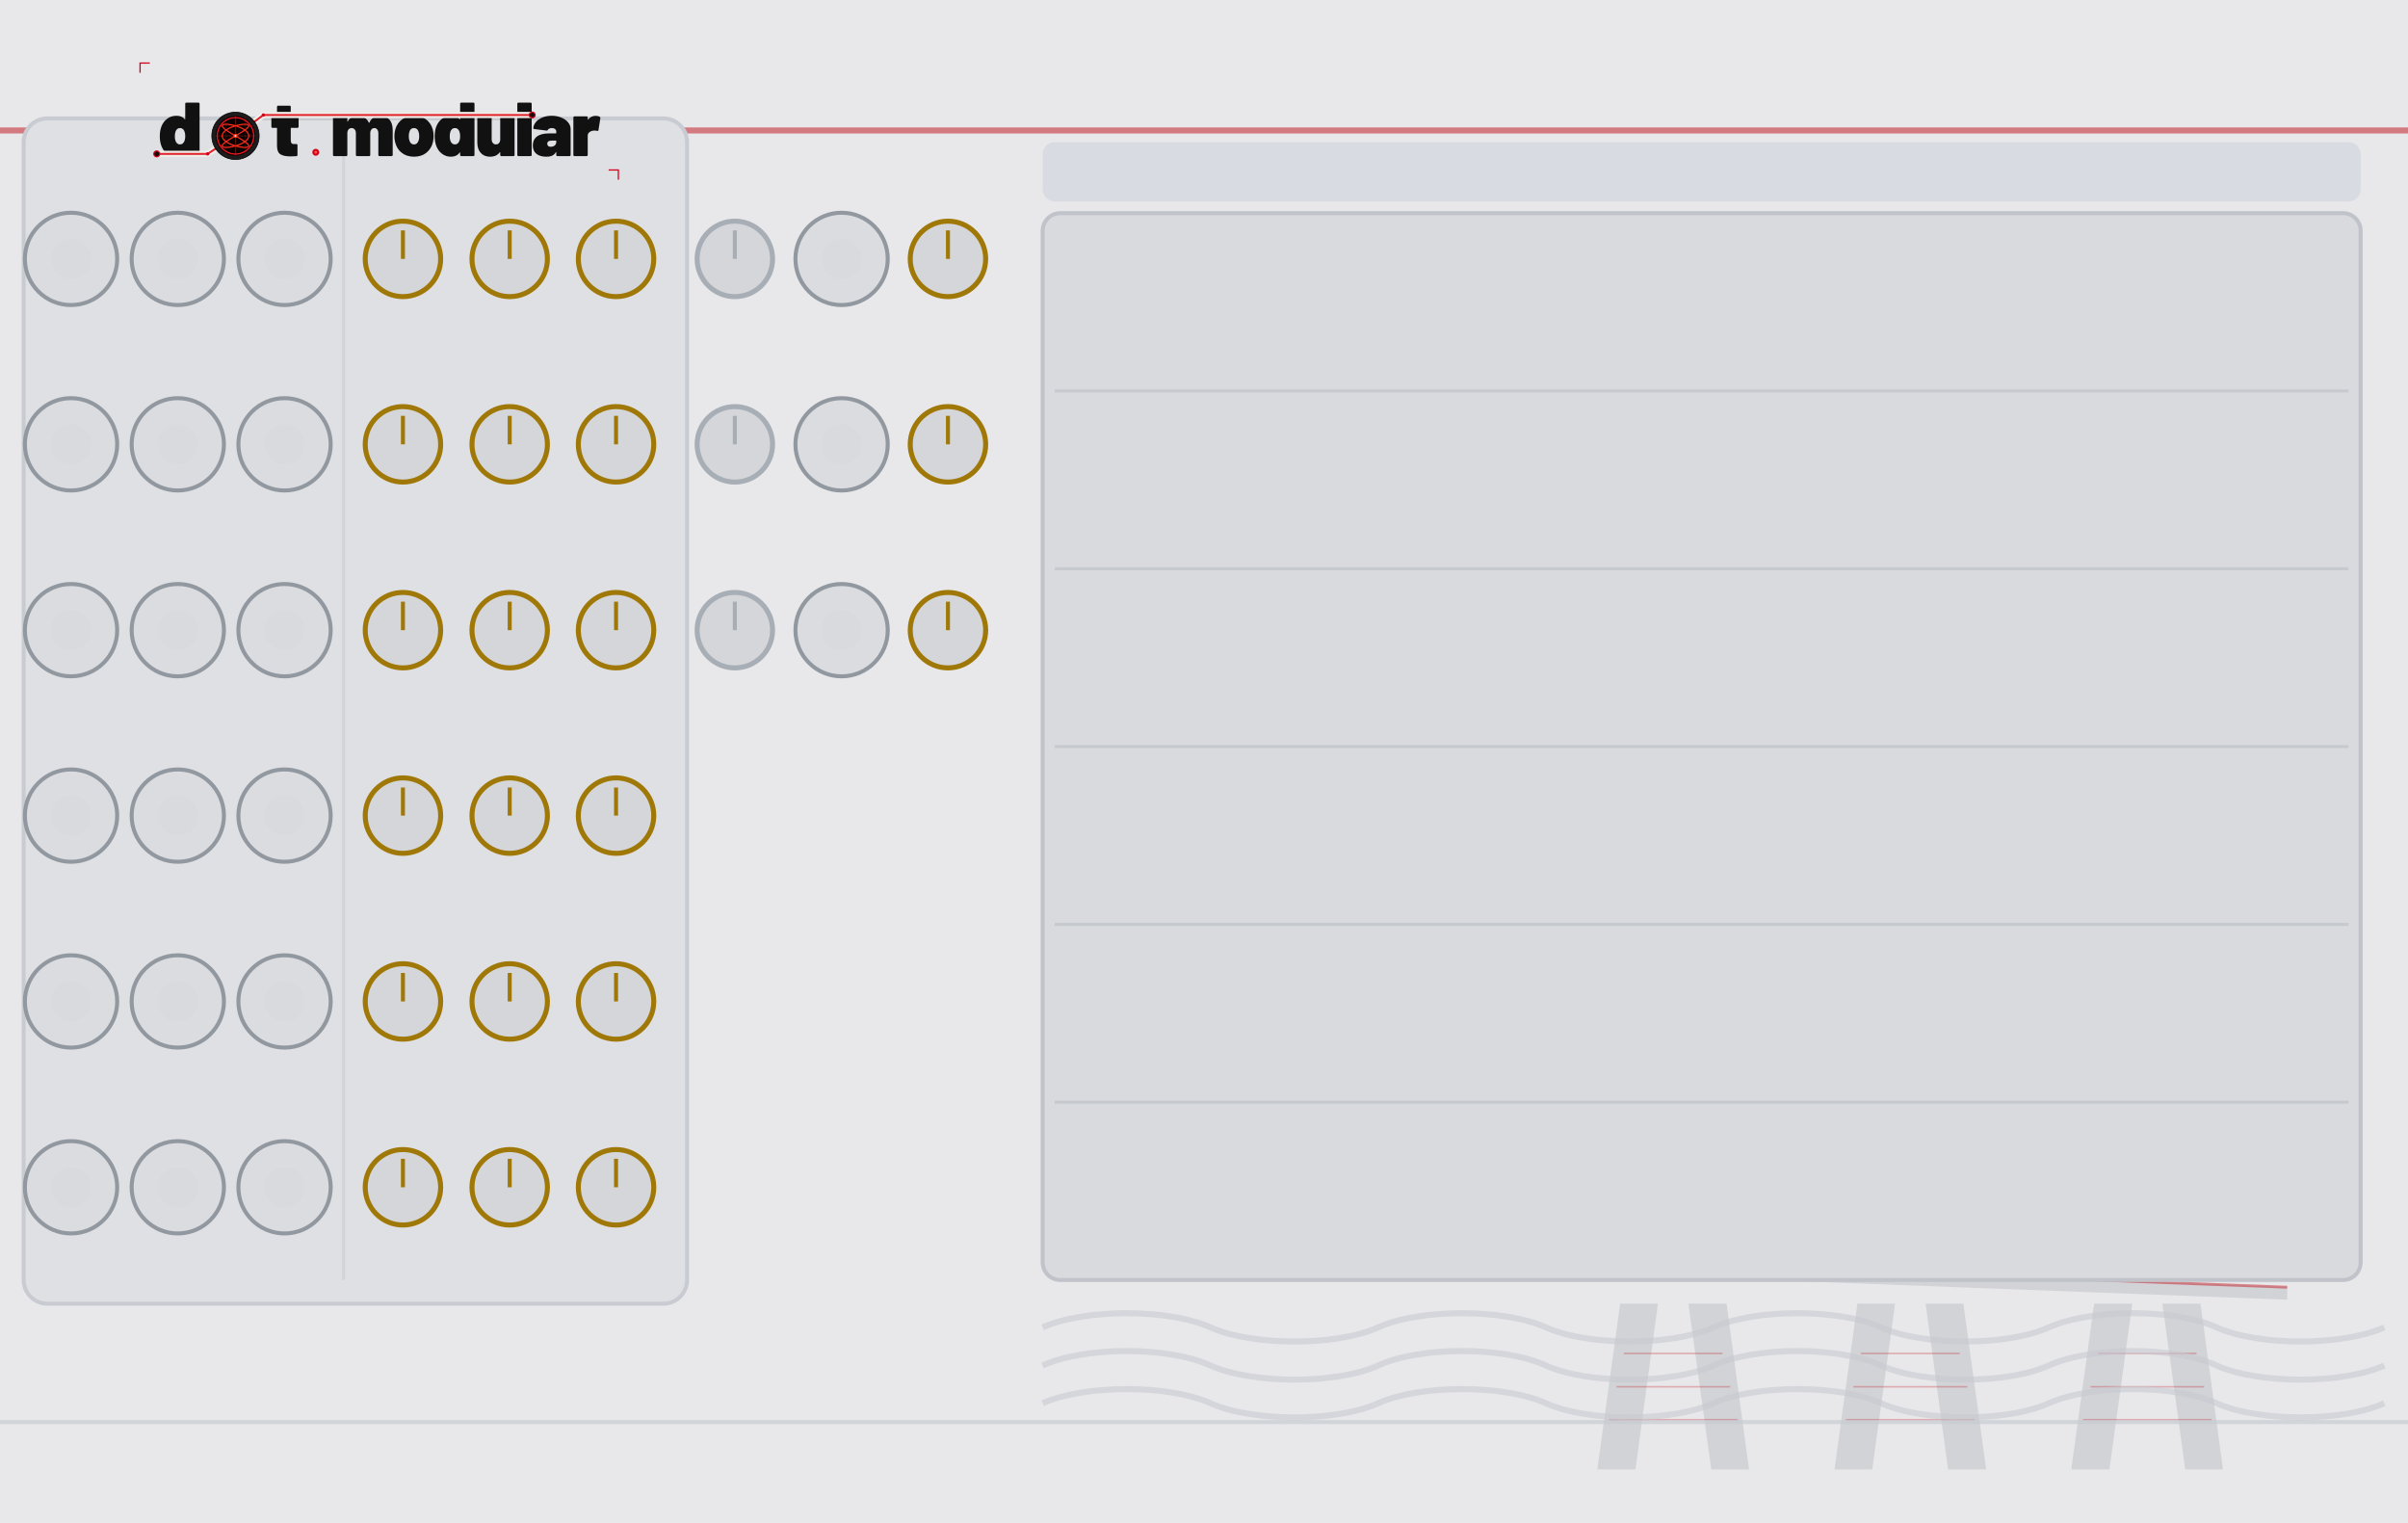
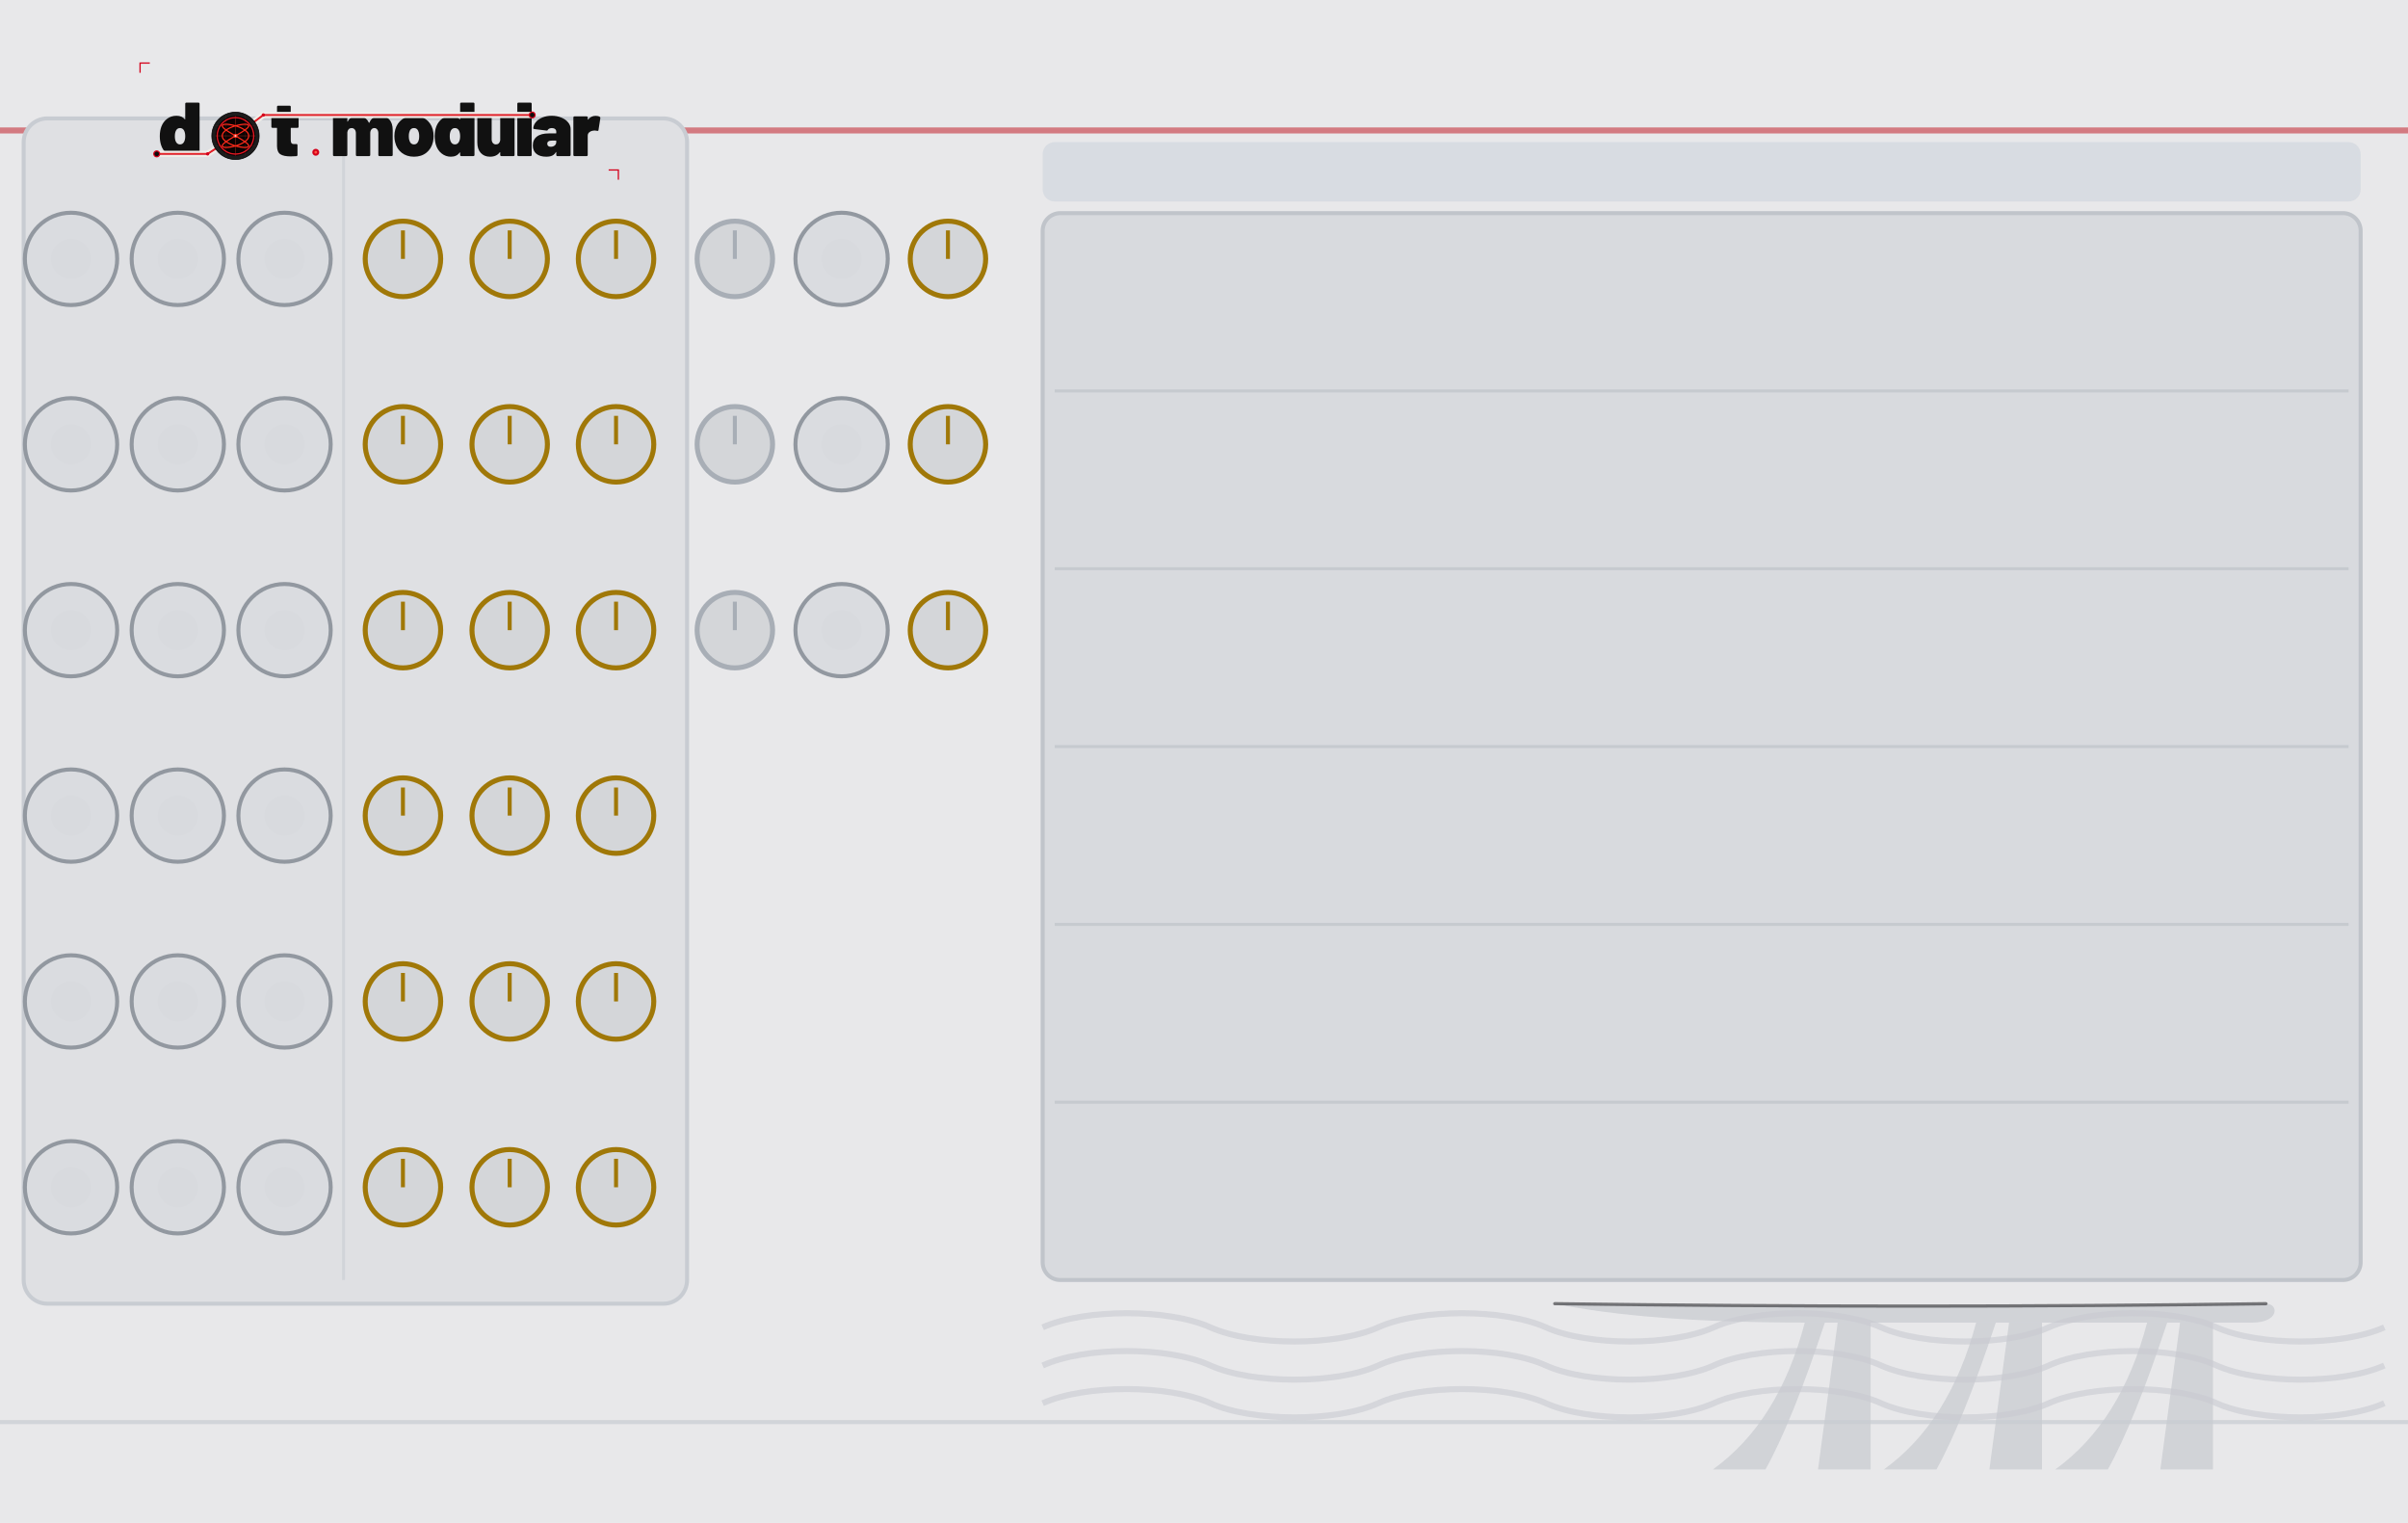
<svg xmlns="http://www.w3.org/2000/svg" width="600.0" height="379.43" viewBox="0 0 600.0 379.43">
  <g>
    <rect width="600.0" height="379.43" fill="#e8e8ea" />
-     <polygon points="403.7,324.8 413.1,324.8 407.5,366.1 398.0,366.1" fill="#cdcfd4" fill-opacity="0.85" />
-     <polygon points="420.7,324.8 430.2,324.8 435.8,366.1 426.4,366.1" fill="#cdcfd4" fill-opacity="0.85" />
-     <line x1="404.6" y1="337.2" x2="429.2" y2="337.2" stroke="#c0202a" stroke-width="0.4" stroke-opacity="0.297" />
-     <line x1="402.8" y1="345.5" x2="431.1" y2="345.5" stroke="#c0202a" stroke-width="0.4" stroke-opacity="0.297" />
-     <line x1="400.9" y1="353.7" x2="433.0" y2="353.7" stroke="#c0202a" stroke-width="0.4" stroke-opacity="0.297" />
-     <polygon points="462.8,324.8 472.2,324.8 466.5,366.1 457.1,366.1" fill="#cdcfd4" fill-opacity="0.85" />
-     <polygon points="479.8,324.8 489.2,324.8 494.9,366.1 485.4,366.1" fill="#cdcfd4" fill-opacity="0.85" />
-     <line x1="463.7" y1="337.2" x2="488.3" y2="337.2" stroke="#c0202a" stroke-width="0.4" stroke-opacity="0.297" />
-     <line x1="461.8" y1="345.5" x2="490.2" y2="345.5" stroke="#c0202a" stroke-width="0.4" stroke-opacity="0.297" />
-     <line x1="459.9" y1="353.7" x2="492.0" y2="353.7" stroke="#c0202a" stroke-width="0.4" stroke-opacity="0.297" />
-     <polygon points="521.8,324.8 531.3,324.8 525.6,366.1 516.1,366.1" fill="#cdcfd4" fill-opacity="0.85" />
-     <polygon points="538.8,324.8 548.3,324.8 553.9,366.1 544.5,366.1" fill="#cdcfd4" fill-opacity="0.85" />
-     <line x1="522.8" y1="337.2" x2="547.3" y2="337.2" stroke="#c0202a" stroke-width="0.4" stroke-opacity="0.297" />
-     <line x1="520.9" y1="345.5" x2="549.2" y2="345.5" stroke="#c0202a" stroke-width="0.4" stroke-opacity="0.297" />
-     <line x1="519.0" y1="353.7" x2="551.1" y2="353.7" stroke="#c0202a" stroke-width="0.4" stroke-opacity="0.297" />
-     <polygon points="382.1,313.6 569.9,320.7 569.9,323.8 382.1,316.7" fill="#cdcfd4" fill-opacity="0.85" />
-     <line x1="382.1" y1="313.6 " x2="569.9" y2="320.7" stroke="#c0202a" stroke-width="0.7" stroke-opacity="0.510" />
+     <path d="M 426.8 366.1 Q 443.2 354.3 449.7 329.5 L 454.7 329.5 Q 446.5 354.3 439.9 366.1 Z" fill="#cdcfd4" fill-opacity="0.85" />
+     <path d="M 469.4 366.1 Q 485.8 354.3 492.4 329.5 L 497.3 329.5 Q 489.1 354.3 482.5 366.1 Z" fill="#cdcfd4" fill-opacity="0.85" />
+     <path d="M 512.1 366.1 Q 528.5 354.3 535.0 329.5 L 540.0 329.5 Q 531.8 354.3 525.2 366.1 Z" fill="#cdcfd4" fill-opacity="0.85" />
+     <polygon points="453.0,366.1 457.9,329.5 466.1,329.5 466.1,366.1" fill="#cdcfd4" fill-opacity="0.85" />
+     <polygon points="495.7,366.1 500.6,329.5 508.8,329.5 508.8,366.1" fill="#cdcfd4" fill-opacity="0.85" />
+     <polygon points="538.3,366.1 543.2,329.5 551.4,329.5 551.4,366.1" fill="#cdcfd4" fill-opacity="0.85" />
+     <path d="M 387.4 324.8 Q 477.6 326.0 564.6 324.8 C 567.9 324.8 567.9 329.5 561.3 329.5 L 449.7 329.5 Q 410.4 329.5 387.4 324.8 Z" fill="#cdcfd4" fill-opacity="0.85" />
+     <path d="M 387.4 324.8 Q 477.6 326.0 564.6 324.8" fill="none" stroke="#2a2a2e" stroke-width="0.8" stroke-opacity="0.595" stroke-linecap="round" />
    <path d="M 259.8 330.7 C 270.3 326.0 291.2 326.0 301.6 330.7 C 312.1 335.4 333.0 335.4 343.4 330.7 C 353.8 326.0 374.7 326.0 385.2 330.7 C 395.6 335.4 416.5 335.4 427.0 330.7 C 437.4 326.0 458.3 326.0 468.7 330.7 C 479.2 335.4 500.1 335.4 510.5 330.7 C 521.0 326.0 541.9 326.0 552.3 330.7 C 562.8 335.4 583.6 335.4 594.1 330.7 " fill="none" stroke="#c8cad0" stroke-width="1.5" stroke-opacity="0.6" />
    <path d="M 259.8 340.2 C 270.3 335.4 291.2 335.4 301.6 340.2 C 312.1 344.9 333.0 344.9 343.4 340.2 C 353.8 335.4 374.7 335.4 385.2 340.2 C 395.6 344.9 416.5 344.9 427.0 340.2 C 437.4 335.4 458.3 335.4 468.7 340.2 C 479.2 344.9 500.1 344.9 510.5 340.2 C 521.0 335.4 541.9 335.4 552.3 340.2 C 562.8 344.9 583.6 344.9 594.1 340.2 " fill="none" stroke="#c8cad0" stroke-width="1.5" stroke-opacity="0.6" />
    <path d="M 259.8 349.6 C 270.3 344.9 291.2 344.9 301.6 349.6 C 312.1 354.3 333.0 354.3 343.4 349.6 C 353.8 344.9 374.7 344.9 385.2 349.6 C 395.6 354.3 416.5 354.3 427.0 349.6 C 437.4 344.9 458.3 344.9 468.7 349.6 C 479.2 354.3 500.1 354.3 510.5 349.6 C 521.0 344.9 541.9 344.9 552.3 349.6 C 562.8 354.3 583.6 354.3 594.1 349.6 " fill="none" stroke="#c8cad0" stroke-width="1.5" stroke-opacity="0.6" />
    <line x1="0" y1="32.5" x2="600.0" y2="32.5" stroke="#c0202a" stroke-width="1.5" stroke-opacity="0.55" />
    <line x1="0" y1="354.3" x2="600.0" y2="354.3" stroke="#c8ccd2" stroke-width="1" stroke-opacity="0.7" />
    <rect x="5.9" y="29.5" width="165.3" height="295.3" rx="5.9" fill="#dfe0e3" stroke="#c8ccd2" stroke-width="1" />
    <line x1="85.6" y1="35.4" x2="85.6" y2="318.9" stroke="#c8ccd2" stroke-width="0.75" stroke-opacity="0.6" />
    <rect x="259.8" y="35.4" width="328.4" height="14.8" rx="3.0" fill="#cdd4dc" fill-opacity="0.6" />
    <rect x="259.8" y="53.1" width="328.4" height="265.8" rx="4.4" fill="#d8dade" stroke="#c0c4ca" stroke-width="1" />
    <line x1="262.8" y1="97.4" x2="585.2" y2="97.4" stroke="#c0c4ca" stroke-width="0.75" stroke-opacity="0.7" />
    <line x1="262.8" y1="141.7" x2="585.2" y2="141.7" stroke="#c0c4ca" stroke-width="0.75" stroke-opacity="0.7" />
    <line x1="262.8" y1="186.0" x2="585.2" y2="186.0" stroke="#c0c4ca" stroke-width="0.75" stroke-opacity="0.7" />
    <line x1="262.8" y1="230.3" x2="585.2" y2="230.3" stroke="#c0c4ca" stroke-width="0.75" stroke-opacity="0.7" />
    <line x1="262.8" y1="274.6" x2="585.2" y2="274.6" stroke="#c0c4ca" stroke-width="0.75" stroke-opacity="0.7" />
  </g>
  <g>
    <g transform="translate(32.48,13.29) scale(0.17297)">
      <g transform="translate(40.00,148.00) scale(0.11,-0.11)">
        <path d="M370 700H528Q535 700 539.0 696.0Q543 692 543 685V15Q543 8 539.0 4.0Q535 0 528 0H370Q363 0 359.0 4.0Q355 8 355 15V45Q355 48 353.0 49.0Q351 50 349 47Q312 -8 233 -8Q166 -8 112.5 34.5Q59 77 37 150Q22 200 22 262Q22 334 44 390Q68 451 119.0 489.5Q170 528 241 528Q314 528 349 482Q351 480 353.0 480.5Q355 481 355 484V685Q355 692 359.0 696.0Q363 700 370 700ZM355 259Q355 307 339 336Q321 367 287 367Q251 367 234 334Q219 306 219 259Q219 214 234 186Q252 153 287 153Q322 153 340 187Q355 216 355 259Z" fill="#111111" />
      </g>
      <g transform="translate(201.37,148.00) scale(0.11,-0.11)">
        <path d="M358 370H275Q270 370 270 365V208Q270 158 306 158H343Q350 158 354.0 154.0Q358 150 358 143V15Q358 1 343 -1Q304 -4 268 -4Q177 -4 134.0 24.0Q91 52 90 130V365Q90 370 85 370H31Q24 370 20.0 374.0Q16 378 16 385V505Q16 512 20.0 516.0Q24 520 31 520H85Q90 520 90 525V645Q90 652 94.0 656.0Q98 660 105 660H255Q262 660 266.0 656.0Q270 652 270 645V525Q270 520 275 520H358Q365 520 369.0 516.0Q373 512 373 505V385Q373 378 369.0 374.0Q365 370 358 370Z" fill="#111111" />
      </g>
      <g transform="translate(288.27,148.00) scale(0.11,-0.11)">
        <path d="M815 341V15Q815 8 811.0 4.0Q807 0 800 0H642Q635 0 631.0 4.0Q627 8 627 15V300Q627 330 612.5 348.5Q598 367 575 367Q551 367 536.0 348.5Q521 330 521 300V15Q521 8 517.0 4.0Q513 0 506 0H348Q341 0 337.0 4.0Q333 8 333 15V300Q333 330 317.5 348.5Q302 367 277 367Q255 367 240.5 353.5Q226 340 222 317Q221 315 221 311V15Q221 8 217.0 4.0Q213 0 206 0H48Q41 0 37.0 4.0Q33 8 33 15V505Q33 512 37.0 516.0Q41 520 48 520H206Q213 520 217.0 516.0Q221 512 221 505V455Q221 451 223.0 451.0Q225 451 227 454Q265 528 355 528Q406 528 444.5 504.5Q483 481 503 437Q506 432 509 438Q529 483 564.5 505.5Q600 528 648 528Q727 528 771.0 479.0Q815 430 815 341Z" fill="#111111" />
      </g>
      <g transform="translate(377.92,148.00) scale(0.11,-0.11)">
        <path d="M32 181Q22 217 22 261Q22 310 34 350Q58 433 122.5 480.5Q187 528 280 528Q373 528 436.5 480.5Q500 433 524 352Q536 310 536 263Q536 225 528 187Q507 97 441.5 44.5Q376 -8 279 -8Q184 -8 118.5 43.0Q53 94 32 181ZM343 217Q347 236 347 262Q347 285 342 308Q327 367 279 367Q229 367 216 308Q211 291 211 262Q211 236 215 217Q230 153 279 153Q305 153 321.0 170.5Q337 188 343 217Z" fill="#111111" />
      </g>
      <g transform="translate(436.00,148.00) scale(0.11,-0.11)">
        <path d="M370 700H528Q535 700 539.0 696.0Q543 692 543 685V15Q543 8 539.0 4.0Q535 0 528 0H370Q363 0 359.0 4.0Q355 8 355 15V45Q355 48 353.0 49.0Q351 50 349 47Q312 -8 233 -8Q166 -8 112.5 34.5Q59 77 37 150Q22 200 22 262Q22 334 44 390Q68 451 119.0 489.5Q170 528 241 528Q314 528 349 482Q351 480 353.0 480.5Q355 481 355 484V685Q355 692 359.0 696.0Q363 700 370 700ZM355 259Q355 307 339 336Q321 367 287 367Q251 367 234 334Q219 306 219 259Q219 214 234 186Q252 153 287 153Q322 153 340 187Q355 216 355 259Z" fill="#111111" />
      </g>
      <g transform="translate(496.39,148.00) scale(0.11,-0.11)">
        <path d="M346 520H504Q511 520 515.0 516.0Q519 512 519 505V15Q519 8 515.0 4.0Q511 0 504 0H346Q339 0 335.0 4.0Q331 8 331 15V48Q331 51 329.0 52.0Q327 53 325 50Q284 -8 197 -8Q121 -8 76.0 41.5Q31 91 31 179V505Q31 512 35.0 516.0Q39 520 46 520H204Q211 520 215.0 516.0Q219 512 219 505V220Q219 190 234.5 171.5Q250 153 275 153Q297 153 311.5 166.5Q326 180 330 203Q331 205 331 209V505Q331 512 335.0 516.0Q339 520 346 520Z" fill="#111111" />
      </g>
      <g transform="translate(553.81,148.00) scale(0.11,-0.11)">
        <path d="M33 15V685Q33 692 37.0 696.0Q41 700 48 700H206Q213 700 217.0 696.0Q221 692 221 685V15Q221 8 217.0 4.0Q213 0 206 0H48Q41 0 37.0 4.0Q33 8 33 15Z" fill="#111111" />
      </g>
      <g transform="translate(578.45,148.00) scale(0.11,-0.11)">
        <path d="M507 355V15Q507 8 503.0 4.0Q499 0 492 0H334Q327 0 323.0 4.0Q319 8 319 15V50Q319 54 317.5 54.5Q316 55 314 52Q297 21 267.0 6.5Q237 -8 188 -8Q106 -8 59.0 29.5Q12 67 12 139Q12 215 65.5 256.0Q119 297 221 297H314Q319 297 319 302V320Q319 341 303.5 354.0Q288 367 262 367Q244 367 230.0 361.0Q216 355 210 345Q206 338 202.5 335.5Q199 333 193 334L32 354Q18 356 18 366Q22 411 54.0 448.0Q86 485 139.5 506.5Q193 528 259 528Q327 528 384.0 505.0Q441 482 474.0 442.0Q507 402 507 355ZM319 185V198Q319 203 314 203H264Q201 203 201 162Q201 144 212.5 133.0Q224 122 246 122Q278 122 298.5 139.0Q319 156 319 185Z" fill="#111111" />
      </g>
      <g transform="translate(634.55,148.00) scale(0.11,-0.11)">
        <path d="M379 514Q388 509 386 495L362 341Q361 333 356.5 331.0Q352 329 344 331Q326 335 312 335Q297 335 284 332Q258 327 239.5 310.5Q221 294 221 266V15Q221 8 217.0 4.0Q213 0 206 0H48Q41 0 37.0 4.0Q33 8 33 15V505Q33 512 37.0 516.0Q41 520 48 520H206Q213 520 217.0 516.0Q221 512 221 505V481Q221 478 223.0 477.0Q225 476 226 478Q264 527 325 527Q359 527 379 514Z" fill="#111111" />
      </g>
      <path d="M 38.0,144.8 L 111.3,144.8 L 151.4,118.8 L 191.6,88.8 L 578.9,88.8" fill="none" stroke="#f0ede8" stroke-width="9.0" stroke-linecap="round" stroke-linejoin="round" />
      <path d="M 38.0,144.8 L 111.3,144.8 L 151.4,118.8 L 191.6,88.8 L 578.9,88.8" fill="none" stroke="#d4001a" stroke-width="2.60" stroke-linecap="round" stroke-linejoin="round" />
      <path d="M 38.0,144.8 L 111.3,144.8 L 151.4,118.8 L 191.6,88.8 L 578.9,88.8" fill="none" stroke="#ff5533" stroke-width="0.88" stroke-linecap="round" stroke-linejoin="round" opacity="0.7" />
      <circle cx="38.0" cy="144.8" r="4.2" fill="#0d0d0d" stroke="#d4001a" stroke-width="1.76" />
      <circle cx="578.9" cy="88.8" r="4.2" fill="#0d0d0d" stroke="#d4001a" stroke-width="1.76" />
      <circle cx="111.3" cy="144.8" r="2.4" fill="#d4001a" />
      <circle cx="191.6" cy="88.8" r="2.4" fill="#d4001a" />
      <g transform="translate(151.430,118.850)">
        <circle r="34.100" fill="#1c1c1c" stroke="#000000" stroke-width="1.023" />
        <circle r="28.644" fill="#0a0202" />
        <g stroke="#a83020" stroke-width="0.682" opacity="0.9">
          <line x1="-28.644" y1="0" x2="28.644" y2="0" />
          <line x1="0" y1="-28.644" x2="0" y2="28.644" />
        </g>
        <g stroke="#7a2018" stroke-width="0.443" opacity="0.6">
          <line x1="-28.644" y1="-14.322" x2="28.644" y2="-14.322" />
          <line x1="-14.322" y1="-28.644" x2="-14.322" y2="28.644" />
          <line x1="-28.644" y1="14.322" x2="28.644" y2="14.322" />
          <line x1="14.322" y1="-28.644" x2="14.322" y2="28.644" />
        </g>
        <path d="M 19.10,0.00 L 19.01,1.05 L 18.76,2.09 L 18.34,3.13 L 17.76,4.16 L 17.01,5.16 L 16.12,6.15 L 15.09,7.11 L 13.92,8.05 L 12.63,8.95 L 11.22,9.82 L 9.72,10.65 L 8.13,11.44 L 6.47,12.18 L 4.75,12.87 L 2.99,13.52 L 1.20,14.11 L -0.60,14.64 L -2.39,15.12 L -4.17,15.54 L -5.90,15.89 L -7.58,16.18 L -9.20,16.41 L -10.73,16.58 L -12.17,16.68 L -13.50,16.71 L -14.71,16.68 L -15.79,16.58 L -16.73,16.41 L -17.53,16.18 L -18.16,15.89 L -18.64,15.54 L -18.95,15.12 L -19.09,14.64 L -19.06,14.11 L -18.86,13.52 L -18.50,12.87 L -17.97,12.18 L -17.28,11.44 L -16.44,10.65 L -15.45,9.82 L -14.32,8.95 L -13.07,8.05 L -11.70,7.11 L -10.23,6.15 L -8.67,5.16 L -7.03,4.16 L -5.33,3.13 L -3.58,2.09 L -1.80,1.05 L -0.00,0.00 L 1.80,-1.05 L 3.58,-2.09 L 5.33,-3.13 L 7.03,-4.16 L 8.67,-5.16 L 10.23,-6.15 L 11.70,-7.11 L 13.07,-8.05 L 14.32,-8.95 L 15.45,-9.82 L 16.44,-10.65 L 17.28,-11.44 L 17.97,-12.18 L 18.50,-12.87 L 18.86,-13.52 L 19.06,-14.11 L 19.09,-14.64 L 18.95,-15.12 L 18.64,-15.54 L 18.16,-15.89 L 17.53,-16.18 L 16.73,-16.41 L 15.79,-16.58 L 14.71,-16.68 L 13.50,-16.71 L 12.17,-16.68 L 10.73,-16.58 L 9.20,-16.41 L 7.58,-16.18 L 5.90,-15.89 L 4.17,-15.54 L 2.39,-15.12 L 0.60,-14.64 L -1.20,-14.11 L -2.99,-13.52 L -4.75,-12.87 L -6.47,-12.18 L -8.13,-11.44 L -9.72,-10.65 L -11.22,-9.82 L -12.63,-8.95 L -13.92,-8.05 L -15.09,-7.11 L -16.12,-6.15 L -17.01,-5.16 L -17.76,-4.16 L -18.34,-3.13 L -18.76,-2.09 L -19.01,-1.05 L -19.10,-0.00 L -19.01,1.05 L -18.76,2.09 L -18.34,3.13 L -17.76,4.16 L -17.01,5.16 L -16.12,6.15 L -15.09,7.11 L -13.92,8.05 L -12.63,8.95 L -11.22,9.82 L -9.72,10.65 L -8.13,11.44 L -6.47,12.18 L -4.75,12.87 L -2.99,13.52 L -1.20,14.11 L 0.60,14.64 L 2.39,15.12 L 4.17,15.54 L 5.90,15.89 L 7.58,16.18 L 9.20,16.41 L 10.73,16.58 L 12.17,16.68 L 13.50,16.71 L 14.71,16.68 L 15.79,16.58 L 16.73,16.41 L 17.53,16.18 L 18.16,15.89 L 18.64,15.54 L 18.95,15.12 L 19.09,14.64 L 19.06,14.11 L 18.86,13.52 L 18.50,12.87 L 17.97,12.18 L 17.28,11.44 L 16.44,10.65 L 15.45,9.82 L 14.32,8.95 L 13.07,8.05 L 11.70,7.11 L 10.23,6.15 L 8.67,5.16 L 7.03,4.16 L 5.33,3.13 L 3.58,2.09 L 1.80,1.05 L 0.00,0.00 L -1.80,-1.05 L -3.58,-2.09 L -5.33,-3.13 L -7.03,-4.16 L -8.67,-5.16 L -10.23,-6.15 L -11.70,-7.11 L -13.07,-8.05 L -14.32,-8.95 L -15.45,-9.82 L -16.44,-10.65 L -17.28,-11.44 L -17.97,-12.18 L -18.50,-12.87 L -18.86,-13.52 L -19.06,-14.11 L -19.09,-14.64 L -18.95,-15.12 L -18.64,-15.54 L -18.16,-15.89 L -17.53,-16.18 L -16.73,-16.41 L -15.79,-16.58 L -14.71,-16.68 L -13.50,-16.71 L -12.17,-16.68 L -10.73,-16.58 L -9.20,-16.41 L -7.58,-16.18 L -5.90,-15.89 L -4.17,-15.54 L -2.39,-15.12 L -0.60,-14.64 L 1.20,-14.11 L 2.99,-13.52 L 4.75,-12.87 L 6.47,-12.18 L 8.13,-11.44 L 9.72,-10.65 L 11.22,-9.82 L 12.63,-8.95 L 13.92,-8.05 L 15.09,-7.11 L 16.12,-6.15 L 17.01,-5.16 L 17.76,-4.16 L 18.34,-3.13 L 18.76,-2.09 L 19.01,-1.05 L 19.10,-0.00 Z" fill="none" stroke="#ff2a1a" stroke-width="1.705" stroke-linejoin="round" />
        <circle r="26.257" fill="none" stroke="#d4001a" stroke-width="1.876" />
        <circle r="26.257" fill="none" stroke="#ff5533" stroke-width="0.614" opacity="0.7" />
        <circle r="2.899" fill="#ff3322" />
        <circle r="1.364" fill="#ffccbb" />
      </g>
      <circle cx="267.1" cy="142.5" r="5.0" fill="#d4001a" />
      <circle cx="267.1" cy="142.5" r="2.0" fill="#ff5544" />
      <polyline points="14,28 14,14 28,14" fill="none" stroke="#d4001a" stroke-width="1.8" />
      <polyline points="703,182 703,168 689,168" fill="none" stroke="#d4001a" stroke-width="1.8" />
    </g>
  </g>
  <g>
    <circle cx="17.7" cy="64.5" r="11.5" fill="#dadce0" stroke="#9298a0" stroke-width="1" />
    <circle cx="17.7" cy="64.5" r="5.0" fill="#d8dade" />
    <circle cx="44.3" cy="64.5" r="11.5" fill="#dadce0" stroke="#9298a0" stroke-width="1" />
    <circle cx="44.3" cy="64.5" r="5.0" fill="#d8dade" />
    <circle cx="70.9" cy="64.5" r="11.5" fill="#dadce0" stroke="#9298a0" stroke-width="1" />
    <circle cx="70.9" cy="64.5" r="5.0" fill="#d8dade" />
    <circle cx="100.4" cy="64.5" r="9.4" fill="#d4d6d9" stroke="#a07808" stroke-width="1.25" />
    <line x1="100.4" y1="64.5" x2="100.4" y2="57.4" stroke="#a07808" stroke-width="1" />
    <circle cx="127.0" cy="64.5" r="9.4" fill="#d4d6d9" stroke="#a07808" stroke-width="1.25" />
    <line x1="127.0" y1="64.5" x2="127.0" y2="57.4" stroke="#a07808" stroke-width="1" />
    <circle cx="153.5" cy="64.5" r="9.4" fill="#d4d6d9" stroke="#a07808" stroke-width="1.25" />
    <line x1="153.5" y1="64.5" x2="153.5" y2="57.4" stroke="#a07808" stroke-width="1" />
    <circle cx="17.7" cy="110.7" r="11.5" fill="#dadce0" stroke="#9298a0" stroke-width="1" />
    <circle cx="17.7" cy="110.7" r="5.0" fill="#d8dade" />
    <circle cx="44.3" cy="110.7" r="11.5" fill="#dadce0" stroke="#9298a0" stroke-width="1" />
    <circle cx="44.3" cy="110.7" r="5.0" fill="#d8dade" />
    <circle cx="70.9" cy="110.7" r="11.5" fill="#dadce0" stroke="#9298a0" stroke-width="1" />
    <circle cx="70.9" cy="110.7" r="5.0" fill="#d8dade" />
    <circle cx="100.4" cy="110.7" r="9.4" fill="#d4d6d9" stroke="#a07808" stroke-width="1.25" />
    <line x1="100.4" y1="110.7" x2="100.4" y2="103.6" stroke="#a07808" stroke-width="1" />
    <circle cx="127.0" cy="110.7" r="9.4" fill="#d4d6d9" stroke="#a07808" stroke-width="1.25" />
    <line x1="127.0" y1="110.7" x2="127.0" y2="103.6" stroke="#a07808" stroke-width="1" />
    <circle cx="153.5" cy="110.7" r="9.4" fill="#d4d6d9" stroke="#a07808" stroke-width="1.25" />
    <line x1="153.5" y1="110.7" x2="153.5" y2="103.6" stroke="#a07808" stroke-width="1" />
    <circle cx="17.7" cy="157.0" r="11.5" fill="#dadce0" stroke="#9298a0" stroke-width="1" />
    <circle cx="17.7" cy="157.0" r="5.0" fill="#d8dade" />
    <circle cx="44.3" cy="157.0" r="11.5" fill="#dadce0" stroke="#9298a0" stroke-width="1" />
    <circle cx="44.3" cy="157.0" r="5.0" fill="#d8dade" />
    <circle cx="70.9" cy="157.0" r="11.5" fill="#dadce0" stroke="#9298a0" stroke-width="1" />
    <circle cx="70.9" cy="157.0" r="5.0" fill="#d8dade" />
    <circle cx="100.4" cy="157.0" r="9.4" fill="#d4d6d9" stroke="#a07808" stroke-width="1.25" />
    <line x1="100.4" y1="157.0" x2="100.4" y2="149.9" stroke="#a07808" stroke-width="1" />
    <circle cx="127.0" cy="157.0" r="9.4" fill="#d4d6d9" stroke="#a07808" stroke-width="1.25" />
    <line x1="127.0" y1="157.0" x2="127.0" y2="149.9" stroke="#a07808" stroke-width="1" />
    <circle cx="153.5" cy="157.0" r="9.4" fill="#d4d6d9" stroke="#a07808" stroke-width="1.25" />
    <line x1="153.5" y1="157.0" x2="153.5" y2="149.9" stroke="#a07808" stroke-width="1" />
    <circle cx="17.7" cy="203.2" r="11.5" fill="#dadce0" stroke="#9298a0" stroke-width="1" />
    <circle cx="17.7" cy="203.2" r="5.0" fill="#d8dade" />
    <circle cx="44.3" cy="203.2" r="11.5" fill="#dadce0" stroke="#9298a0" stroke-width="1" />
    <circle cx="44.3" cy="203.2" r="5.0" fill="#d8dade" />
    <circle cx="70.9" cy="203.2" r="11.5" fill="#dadce0" stroke="#9298a0" stroke-width="1" />
    <circle cx="70.9" cy="203.2" r="5.0" fill="#d8dade" />
    <circle cx="100.4" cy="203.2" r="9.4" fill="#d4d6d9" stroke="#a07808" stroke-width="1.25" />
    <line x1="100.4" y1="203.2" x2="100.4" y2="196.2" stroke="#a07808" stroke-width="1" />
    <circle cx="127.0" cy="203.2" r="9.4" fill="#d4d6d9" stroke="#a07808" stroke-width="1.25" />
    <line x1="127.0" y1="203.2" x2="127.0" y2="196.2" stroke="#a07808" stroke-width="1" />
    <circle cx="153.5" cy="203.2" r="9.4" fill="#d4d6d9" stroke="#a07808" stroke-width="1.25" />
    <line x1="153.5" y1="203.2" x2="153.5" y2="196.2" stroke="#a07808" stroke-width="1" />
    <circle cx="17.7" cy="249.5" r="11.5" fill="#dadce0" stroke="#9298a0" stroke-width="1" />
    <circle cx="17.7" cy="249.5" r="5.0" fill="#d8dade" />
    <circle cx="44.3" cy="249.5" r="11.5" fill="#dadce0" stroke="#9298a0" stroke-width="1" />
    <circle cx="44.3" cy="249.5" r="5.0" fill="#d8dade" />
    <circle cx="70.9" cy="249.5" r="11.5" fill="#dadce0" stroke="#9298a0" stroke-width="1" />
    <circle cx="70.9" cy="249.5" r="5.0" fill="#d8dade" />
    <circle cx="100.4" cy="249.5" r="9.4" fill="#d4d6d9" stroke="#a07808" stroke-width="1.25" />
    <line x1="100.4" y1="249.5" x2="100.4" y2="242.4" stroke="#a07808" stroke-width="1" />
    <circle cx="127.0" cy="249.5" r="9.4" fill="#d4d6d9" stroke="#a07808" stroke-width="1.25" />
    <line x1="127.0" y1="249.5" x2="127.0" y2="242.4" stroke="#a07808" stroke-width="1" />
    <circle cx="153.5" cy="249.5" r="9.4" fill="#d4d6d9" stroke="#a07808" stroke-width="1.25" />
    <line x1="153.5" y1="249.5" x2="153.5" y2="242.4" stroke="#a07808" stroke-width="1" />
    <circle cx="17.7" cy="295.8" r="11.5" fill="#dadce0" stroke="#9298a0" stroke-width="1" />
    <circle cx="17.7" cy="295.8" r="5.0" fill="#d8dade" />
    <circle cx="44.3" cy="295.8" r="11.5" fill="#dadce0" stroke="#9298a0" stroke-width="1" />
    <circle cx="44.3" cy="295.8" r="5.0" fill="#d8dade" />
    <circle cx="70.9" cy="295.8" r="11.5" fill="#dadce0" stroke="#9298a0" stroke-width="1" />
    <circle cx="70.9" cy="295.8" r="5.0" fill="#d8dade" />
    <circle cx="100.4" cy="295.8" r="9.4" fill="#d4d6d9" stroke="#a07808" stroke-width="1.25" />
    <line x1="100.4" y1="295.8" x2="100.4" y2="288.7" stroke="#a07808" stroke-width="1" />
    <circle cx="127.0" cy="295.8" r="9.4" fill="#d4d6d9" stroke="#a07808" stroke-width="1.25" />
    <line x1="127.0" y1="295.8" x2="127.0" y2="288.7" stroke="#a07808" stroke-width="1" />
    <circle cx="153.5" cy="295.8" r="9.4" fill="#d4d6d9" stroke="#a07808" stroke-width="1.25" />
    <line x1="153.5" y1="295.8" x2="153.5" y2="288.7" stroke="#a07808" stroke-width="1" />
    <circle cx="183.1" cy="64.5" r="9.4" fill="#d4d6d9" stroke="#a8aeb6" stroke-width="1.25" />
    <line x1="183.1" y1="64.5" x2="183.1" y2="57.4" stroke="#a8aeb6" stroke-width="1" />
    <circle cx="209.7" cy="64.5" r="11.5" fill="#dadce0" stroke="#9298a0" stroke-width="1" />
    <circle cx="209.7" cy="64.5" r="5.0" fill="#d8dade" />
    <circle cx="236.2" cy="64.5" r="9.4" fill="#d4d6d9" stroke="#a07808" stroke-width="1.25" />
    <line x1="236.2" y1="64.5" x2="236.2" y2="57.4" stroke="#a07808" stroke-width="1" />
    <circle cx="183.1" cy="110.7" r="9.4" fill="#d4d6d9" stroke="#a8aeb6" stroke-width="1.25" />
    <line x1="183.1" y1="110.7" x2="183.1" y2="103.6" stroke="#a8aeb6" stroke-width="1" />
    <circle cx="209.7" cy="110.7" r="11.5" fill="#dadce0" stroke="#9298a0" stroke-width="1" />
    <circle cx="209.7" cy="110.7" r="5.0" fill="#d8dade" />
    <circle cx="236.2" cy="110.7" r="9.4" fill="#d4d6d9" stroke="#a07808" stroke-width="1.25" />
    <line x1="236.2" y1="110.7" x2="236.2" y2="103.6" stroke="#a07808" stroke-width="1" />
    <circle cx="183.1" cy="157.0" r="9.4" fill="#d4d6d9" stroke="#a8aeb6" stroke-width="1.25" />
    <line x1="183.1" y1="157.0" x2="183.1" y2="149.9" stroke="#a8aeb6" stroke-width="1" />
    <circle cx="209.7" cy="157.0" r="11.5" fill="#dadce0" stroke="#9298a0" stroke-width="1" />
    <circle cx="209.7" cy="157.0" r="5.0" fill="#d8dade" />
    <circle cx="236.2" cy="157.0" r="9.4" fill="#d4d6d9" stroke="#a07808" stroke-width="1.25" />
    <line x1="236.2" y1="157.0" x2="236.2" y2="149.9" stroke="#a07808" stroke-width="1" />
  </g>
</svg>
